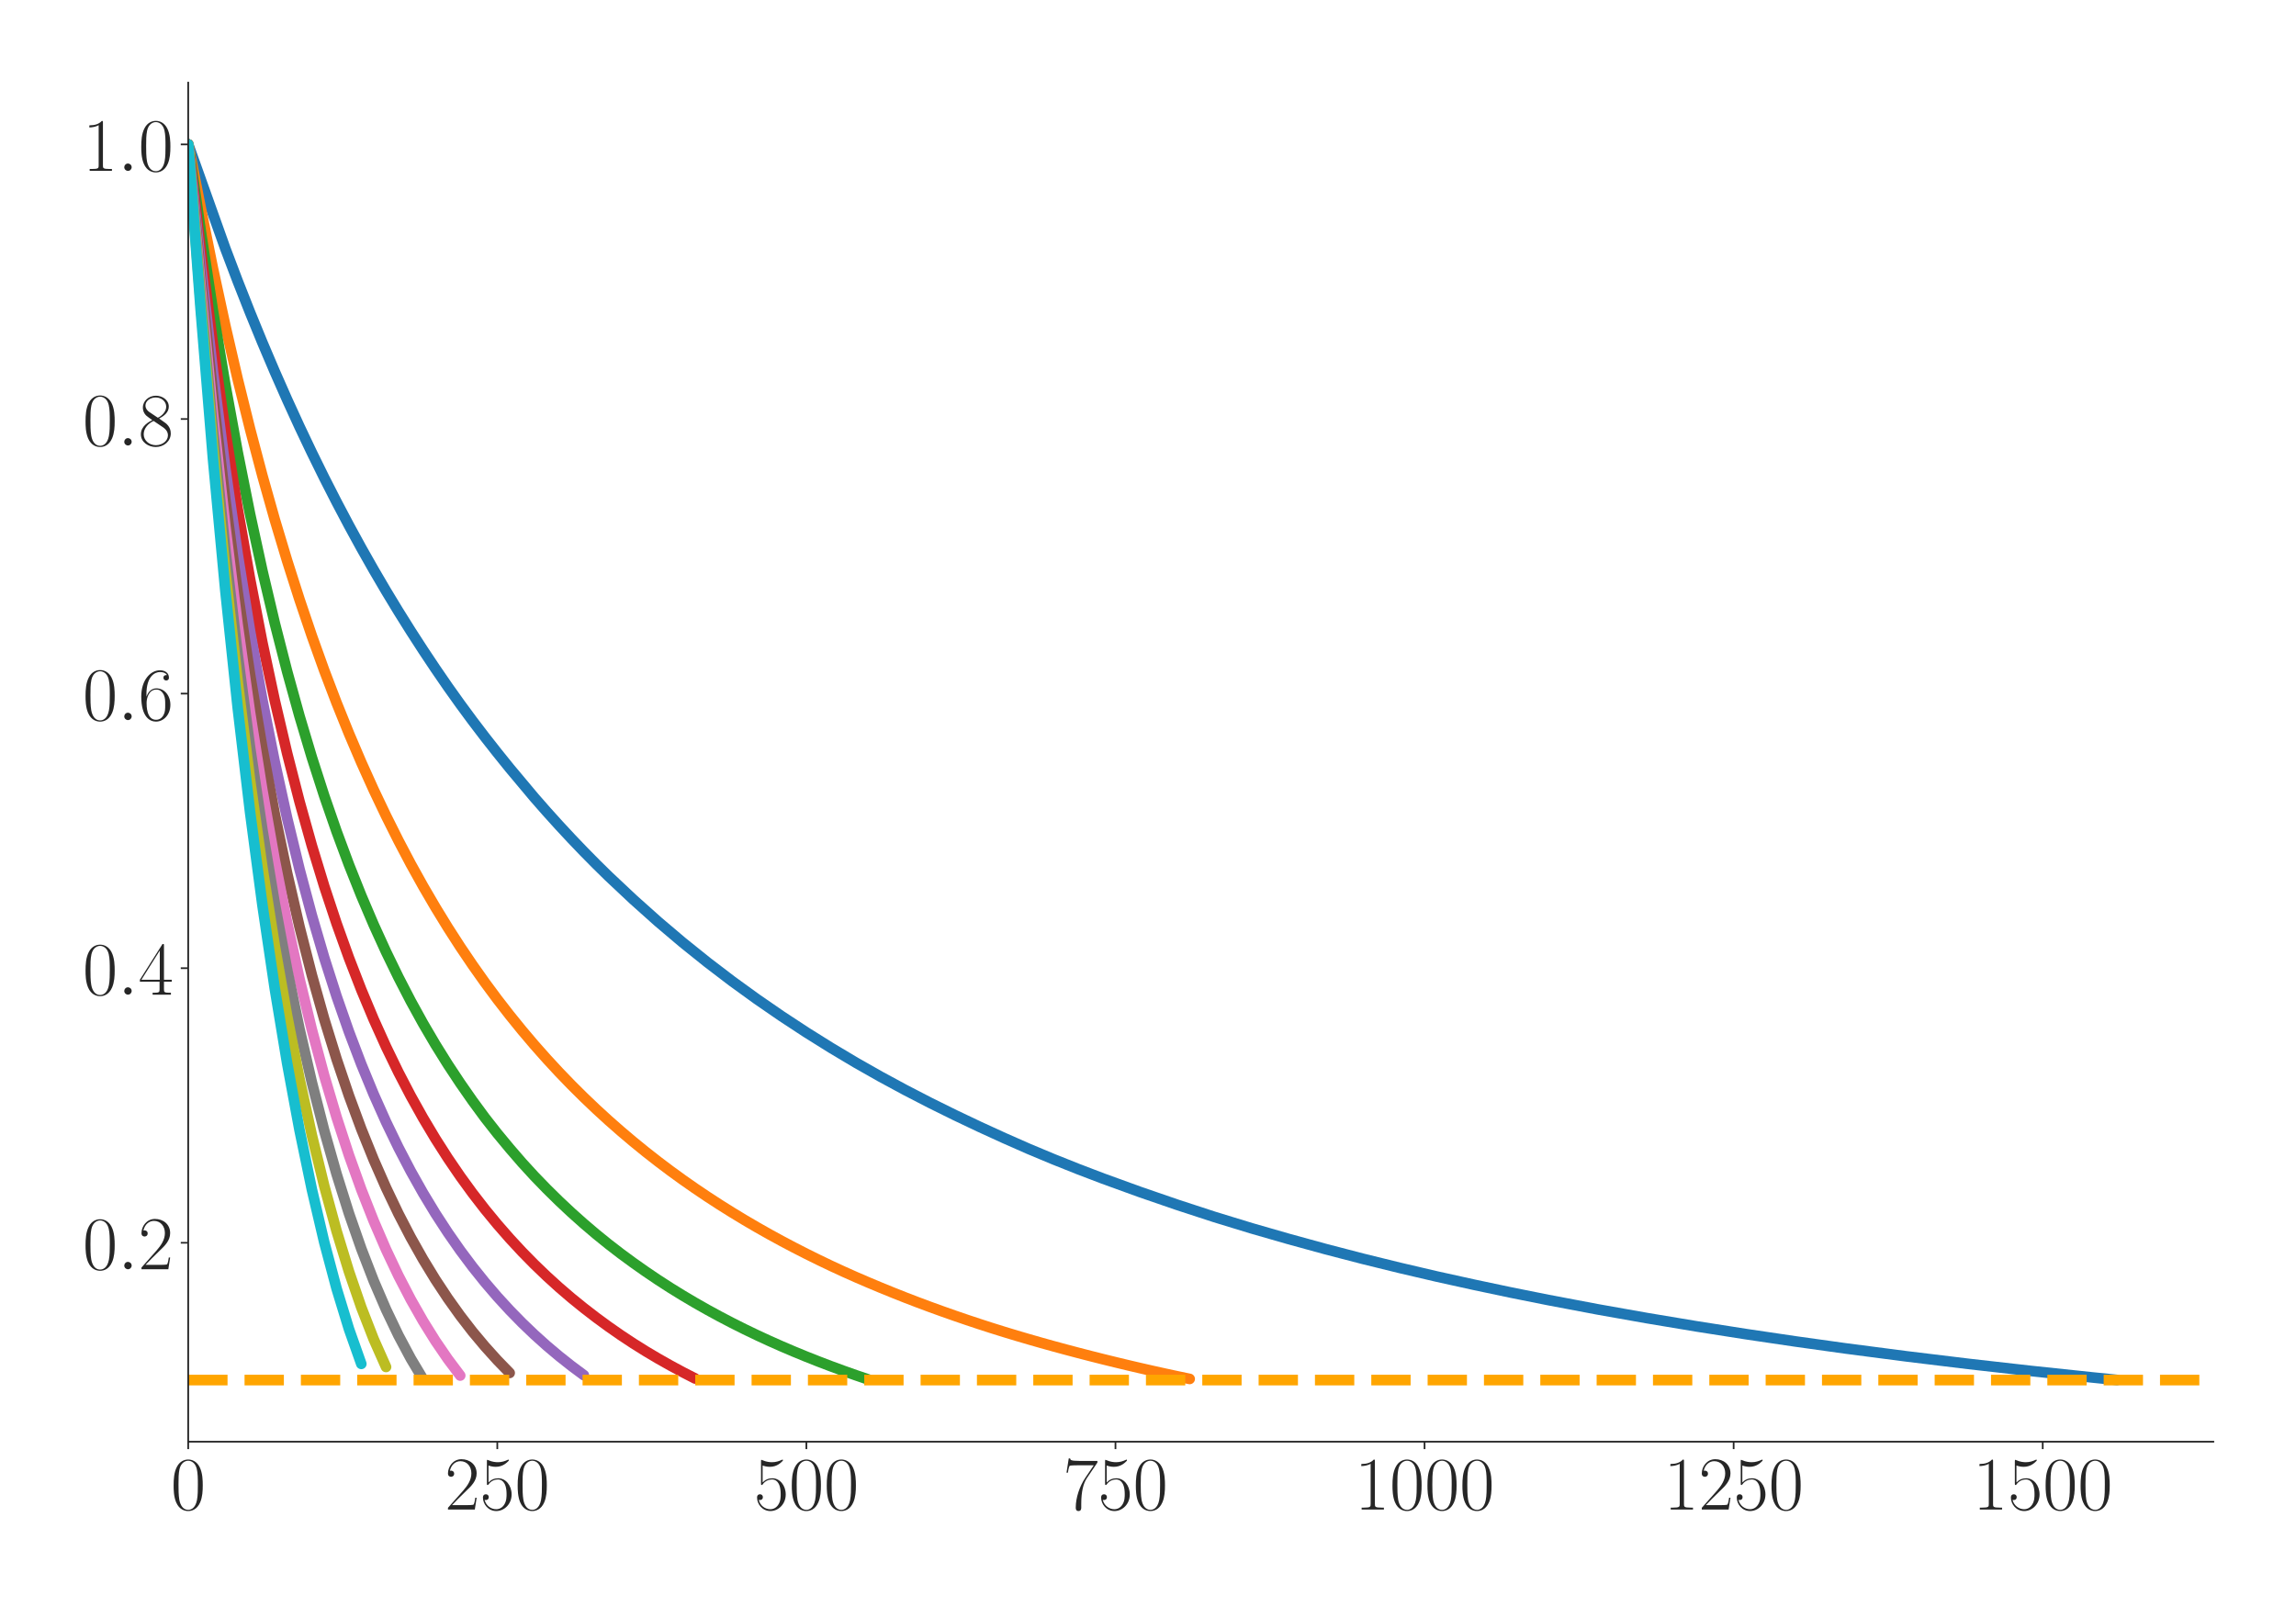
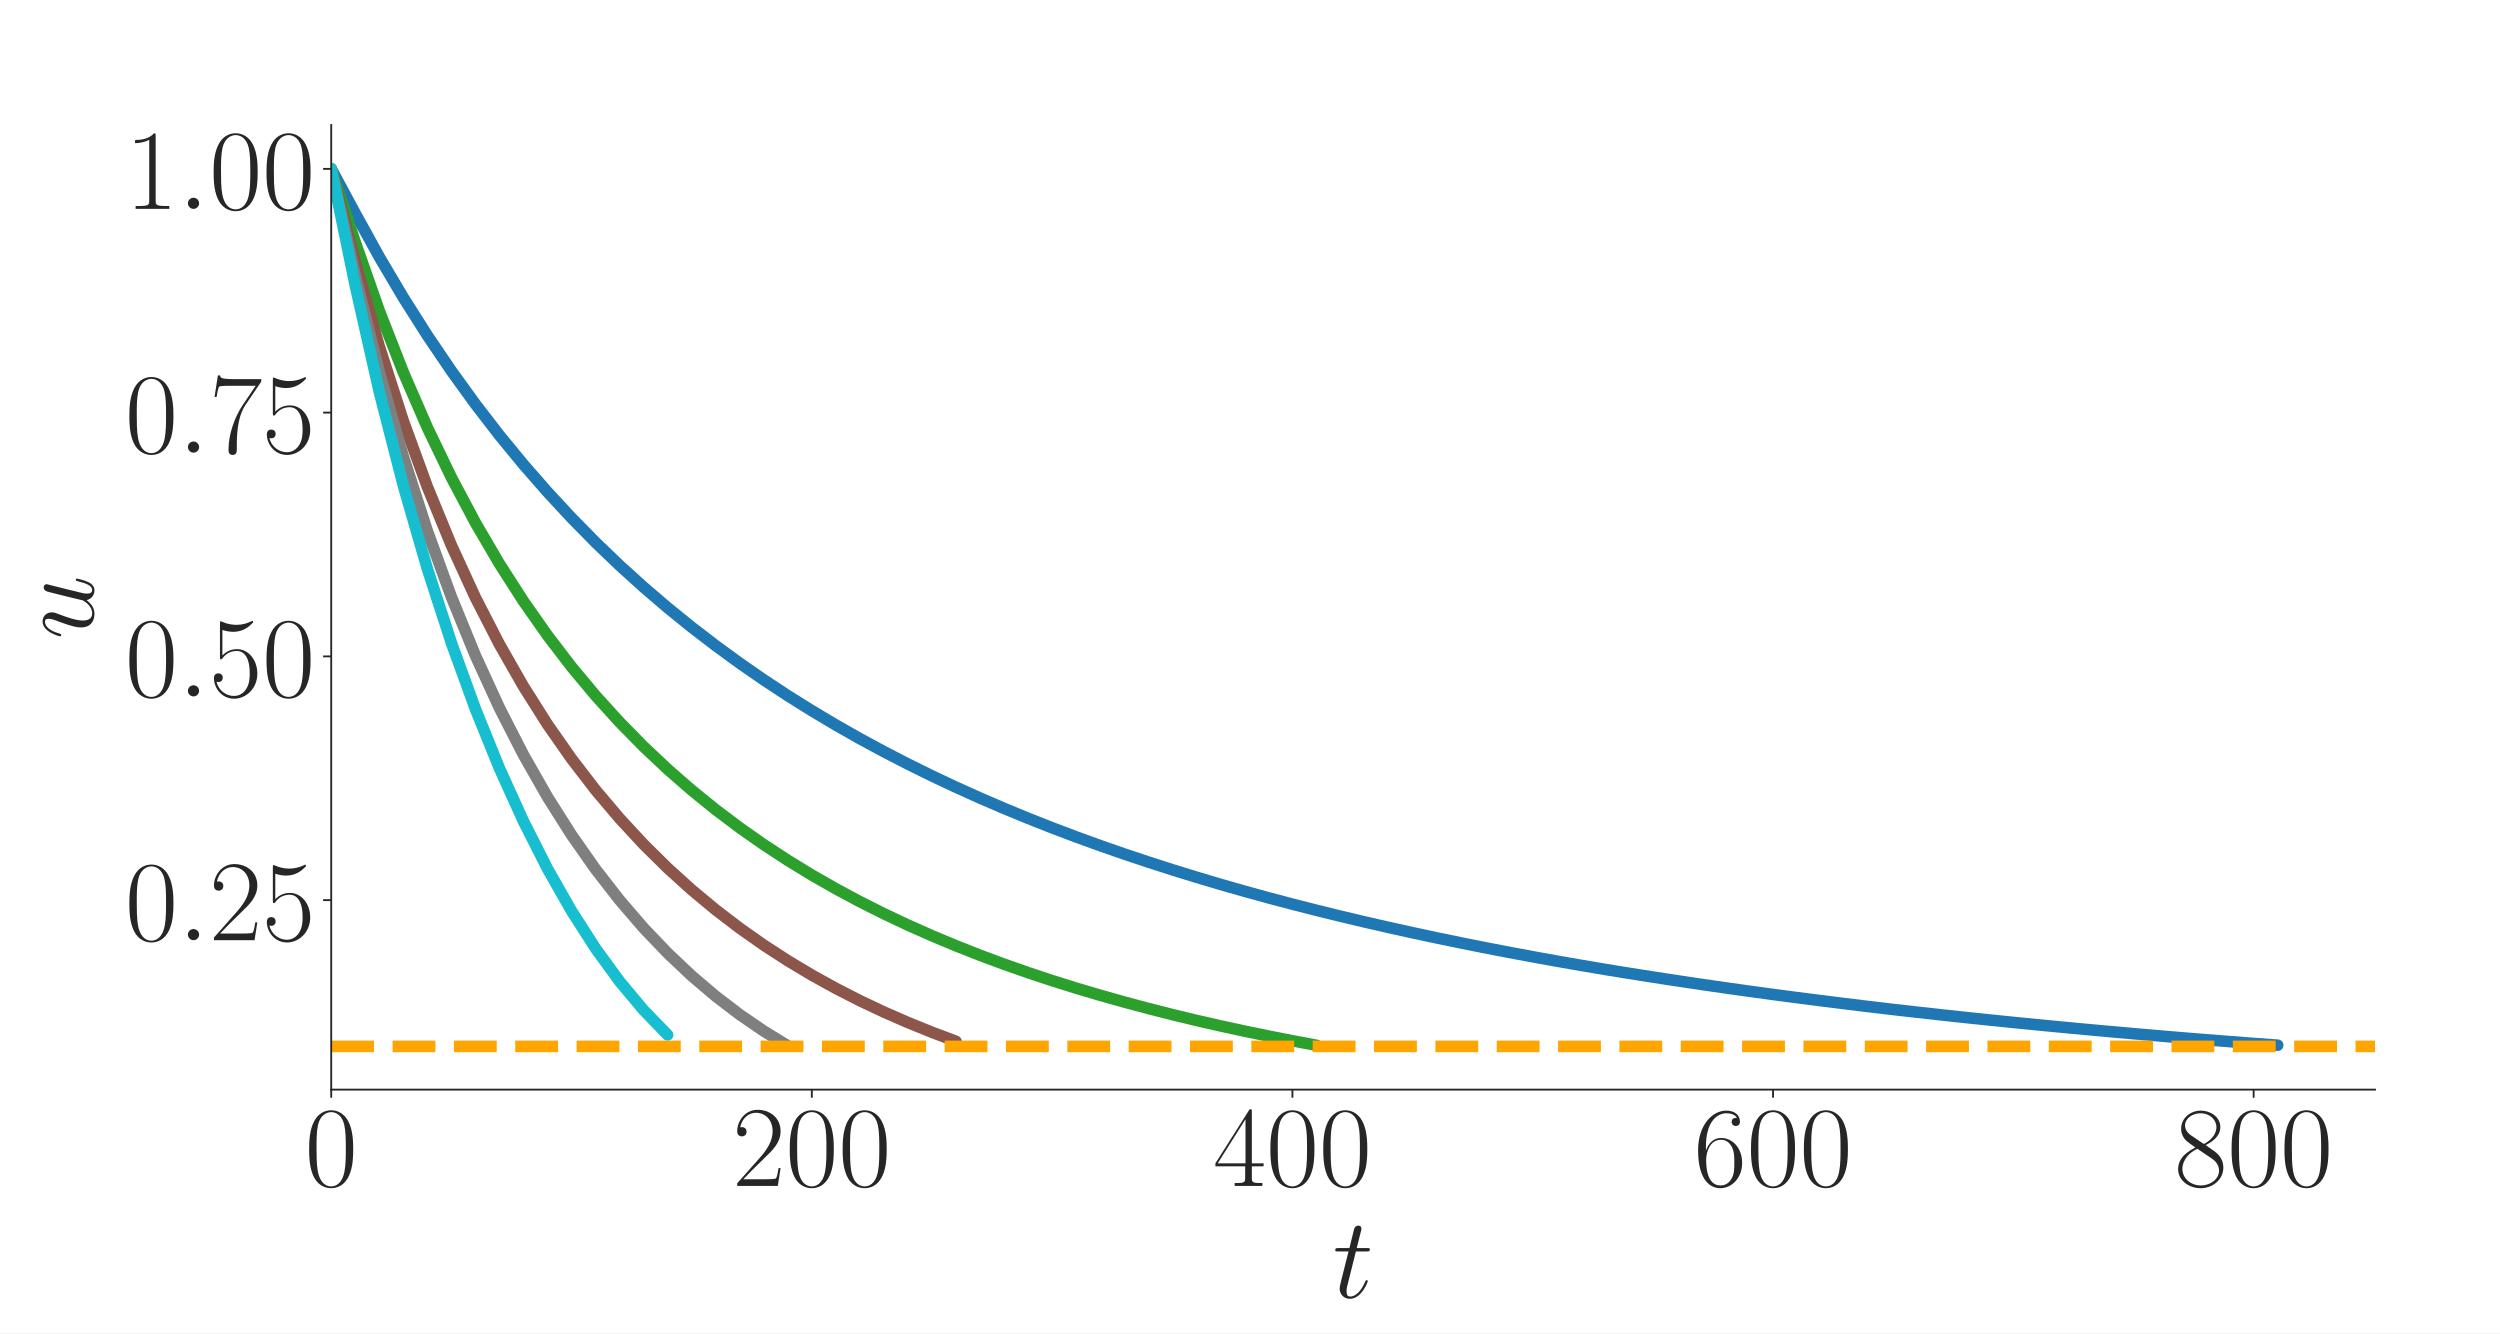
- <svg xmlns="http://www.w3.org/2000/svg" xmlns:xlink="http://www.w3.org/1999/xlink" width="1080pt" height="756pt" viewBox="0 0 1080 756" version="1.1">
+ <svg xmlns="http://www.w3.org/2000/svg" xmlns:xlink="http://www.w3.org/1999/xlink" width="1080pt" height="576pt" viewBox="0 0 1080 576" version="1.1">
  <defs>
    <style type="text/css">*{stroke-linejoin: round; stroke-linecap: butt}</style>
  </defs>
  <g id="figure_1">
    <g id="patch_1">
-       <path d="M 0 756  L 1080 756  L 1080 0  L 0 0  z " style="fill: #ffffff" />
+       <path d="M 0 576  L 1080 576  L 1080 0  L 0 0  z " style="fill: #ffffff" />
    </g>
    <g id="axes_1">
      <g id="patch_2">
-         <path d="M 88.532 678.237  L 1041.12 678.237  L 1041.12 38.88  L 88.532 38.88  z " style="fill: #ffffff" />
+         <path d="M 143.084 470.718  L 1026 470.718  L 1026 54  L 143.084 54  z " style="fill: #ffffff" />
      </g>
      <g id="matplotlib.axis_1">
        <g id="xtick_1">
          <g id="line2d_1">
            <defs>
-               <path id="m11b9b2107c" d="M 0 0  L 0 3.5  " style="stroke: #262626; stroke-width: 0.8" />
-             </defs>
-             <g>
-               <use xlink:href="#m11b9b2107c" x="88.532" y="678.237" style="fill: #262626; stroke: #262626; stroke-width: 0.8" />
+               <path id="m6ff17cca60" d="M 0 0  L 0 3.5  " style="stroke: #262626; stroke-width: 0.8" />
+             </defs>
+             <g>
+               <use xlink:href="#m6ff17cca60" x="143.084" y="470.718" style="fill: #262626; stroke: #262626; stroke-width: 0.8" />
            </g>
          </g>
          <g id="text_1">
-             <g style="fill: #262626" transform="translate(80.30784 710.1439) scale(0.36 -0.36)">
+             <g style="fill: #262626" transform="translate(131.6617 512.3109) scale(0.5 -0.5)">
              <defs>
                <path id="CMR17-30" d="M 2688 2025  C 2688 2416 2682 3080 2413 3591  C 2176 4039 1798 4198 1466 4198  C 1158 4198 768 4058 525 3597  C 269 3118 243 2524 243 2025  C 243 1661 250 1106 448 619  C 723 -39 1216 -128 1466 -128  C 1760 -128 2208 -7 2470 600  C 2662 1042 2688 1559 2688 2025  z M 1466 -26  C 1056 -26 813 325 723 812  C 653 1188 653 1738 653 2096  C 653 2588 653 2997 736 3387  C 858 3929 1216 4096 1466 4096  C 1728 4096 2067 3923 2189 3400  C 2272 3036 2278 2607 2278 2096  C 2278 1680 2278 1169 2202 792  C 2067 95 1690 -26 1466 -26  z " transform="scale(0.015625)" />
              </defs>
              <use xlink:href="#CMR17-30" transform="scale(0.996264)" />
            </g>
          </g>
        </g>
        <g id="xtick_2">
          <g id="line2d_2">
            <g>
-               <use xlink:href="#m11b9b2107c" x="233.921" y="678.237" style="fill: #262626; stroke: #262626; stroke-width: 0.8" />
+               <use xlink:href="#m6ff17cca60" x="350.707" y="470.718" style="fill: #262626; stroke: #262626; stroke-width: 0.8" />
            </g>
          </g>
          <g id="text_2">
-             <g style="fill: #262626" transform="translate(209.2481 710.1439) scale(0.36 -0.36)">
+             <g style="fill: #262626" transform="translate(316.4392 512.3109) scale(0.5 -0.5)">
              <defs>
                <path id="CMR17-32" d="M 2669 989  L 2554 989  C 2490 536 2438 459 2413 420  C 2381 369 1920 369 1830 369  L 602 369  C 832 619 1280 1072 1824 1597  C 2214 1967 2669 2402 2669 3035  C 2669 3790 2067 4224 1395 4224  C 691 4224 262 3604 262 3030  C 262 2780 448 2748 525 2748  C 589 2748 781 2787 781 3010  C 781 3207 614 3264 525 3264  C 486 3264 448 3258 422 3245  C 544 3790 915 4058 1306 4058  C 1862 4058 2227 3617 2227 3035  C 2227 2479 1901 2000 1536 1584  L 262 146  L 262 0  L 2515 0  L 2669 989  z " transform="scale(0.015625)" />
-                 <path id="CMR17-35" d="M 730 3692  C 794 3666 1056 3584 1325 3584  C 1920 3584 2246 3911 2432 4100  C 2432 4157 2432 4192 2394 4192  C 2387 4192 2374 4192 2323 4163  C 2099 4058 1837 3973 1517 3973  C 1325 3973 1037 3999 723 4139  C 653 4171 640 4171 634 4171  C 602 4171 595 4164 595 4037  L 595 2203  C 595 2089 595 2057 659 2057  C 691 2057 704 2070 736 2114  C 941 2401 1222 2522 1542 2522  C 1766 2522 2246 2382 2246 1289  C 2246 1085 2246 715 2054 421  C 1894 159 1645 25 1370 25  C 947 25 518 320 403 814  C 429 807 480 795 506 795  C 589 795 749 840 749 1038  C 749 1210 627 1280 506 1280  C 358 1280 262 1190 262 1011  C 262 454 704 -128 1382 -128  C 2042 -128 2669 440 2669 1264  C 2669 2030 2170 2624 1549 2624  C 1222 2624 947 2503 730 2274  L 730 3692  z " transform="scale(0.015625)" />
              </defs>
              <use xlink:href="#CMR17-32" transform="scale(0.996264)" />
-               <use xlink:href="#CMR17-35" transform="translate(45.69048 0) scale(0.996264)" />
+               <use xlink:href="#CMR17-30" transform="translate(45.69048 0) scale(0.996264)" />
              <use xlink:href="#CMR17-30" transform="translate(91.38095 0) scale(0.996264)" />
            </g>
          </g>
        </g>
        <g id="xtick_3">
          <g id="line2d_3">
            <g>
-               <use xlink:href="#m11b9b2107c" x="379.31" y="678.237" style="fill: #262626; stroke: #262626; stroke-width: 0.8" />
+               <use xlink:href="#m6ff17cca60" x="558.33" y="470.718" style="fill: #262626; stroke: #262626; stroke-width: 0.8" />
            </g>
          </g>
          <g id="text_3">
-             <g style="fill: #262626" transform="translate(354.637 710.1439) scale(0.36 -0.36)">
-               <use xlink:href="#CMR17-35" transform="scale(0.996264)" />
+             <g style="fill: #262626" transform="translate(524.0619 512.3109) scale(0.5 -0.5)">
+               <defs>
+                 <path id="CMR17-34" d="M 2150 4122  C 2150 4256 2144 4256 2029 4256  L 128 1254  L 128 1088  L 1779 1088  L 1779 457  C 1779 224 1766 160 1318 160  L 1197 160  L 1197 0  C 1402 0 1747 0 1965 0  C 2182 0 2528 0 2733 0  L 2733 160  L 2611 160  C 2163 160 2150 224 2150 457  L 2150 1088  L 2803 1088  L 2803 1254  L 2150 1254  L 2150 4122  z M 1798 3703  L 1798 1254  L 256 1254  L 1798 3703  z " transform="scale(0.015625)" />
+               </defs>
+               <use xlink:href="#CMR17-34" transform="scale(0.996264)" />
              <use xlink:href="#CMR17-30" transform="translate(45.69048 0) scale(0.996264)" />
              <use xlink:href="#CMR17-30" transform="translate(91.38095 0) scale(0.996264)" />
            </g>
          </g>
        </g>
        <g id="xtick_4">
          <g id="line2d_4">
            <g>
-               <use xlink:href="#m11b9b2107c" x="524.699" y="678.237" style="fill: #262626; stroke: #262626; stroke-width: 0.8" />
+               <use xlink:href="#m6ff17cca60" x="765.953" y="470.718" style="fill: #262626; stroke: #262626; stroke-width: 0.8" />
            </g>
          </g>
          <g id="text_4">
-             <g style="fill: #262626" transform="translate(500.0259 710.1439) scale(0.36 -0.36)">
-               <defs>
-                 <path id="CMR17-37" d="M 2886 3941  L 2886 4081  L 1382 4081  C 634 4081 621 4165 595 4288  L 480 4288  L 294 3094  L 410 3094  C 429 3215 474 3540 550 3661  C 589 3712 1062 3712 1171 3712  L 2579 3712  L 1869 2661  C 1395 1954 1069 999 1069 165  C 1069 89 1069 -128 1299 -128  C 1530 -128 1530 89 1530 171  L 1530 465  C 1530 1508 1709 2196 2003 2636  L 2886 3941  z " transform="scale(0.015625)" />
-               </defs>
-               <use xlink:href="#CMR17-37" transform="scale(0.996264)" />
-               <use xlink:href="#CMR17-35" transform="translate(45.69048 0) scale(0.996264)" />
+             <g style="fill: #262626" transform="translate(731.6847 512.3109) scale(0.5 -0.5)">
+               <defs>
+                 <path id="CMR17-36" d="M 678 2176  C 678 3690 1395 4032 1811 4032  C 1946 4032 2272 4009 2400 3776  C 2298 3776 2106 3776 2106 3553  C 2106 3381 2246 3323 2336 3323  C 2394 3323 2566 3348 2566 3560  C 2566 3954 2246 4179 1805 4179  C 1043 4179 243 3390 243 1984  C 243 253 966 -128 1478 -128  C 2099 -128 2688 427 2688 1283  C 2688 2081 2170 2662 1517 2662  C 1126 2662 838 2407 678 1960  L 678 2176  z M 1478 25  C 691 25 691 1200 691 1436  C 691 1896 909 2560 1504 2560  C 1613 2560 1926 2560 2138 2120  C 2253 1870 2253 1609 2253 1289  C 2253 944 2253 690 2118 434  C 1978 171 1773 25 1478 25  z " transform="scale(0.015625)" />
+               </defs>
+               <use xlink:href="#CMR17-36" transform="scale(0.996264)" />
+               <use xlink:href="#CMR17-30" transform="translate(45.69048 0) scale(0.996264)" />
              <use xlink:href="#CMR17-30" transform="translate(91.38095 0) scale(0.996264)" />
            </g>
          </g>
        </g>
        <g id="xtick_5">
          <g id="line2d_5">
            <g>
-               <use xlink:href="#m11b9b2107c" x="670.088" y="678.237" style="fill: #262626; stroke: #262626; stroke-width: 0.8" />
+               <use xlink:href="#m6ff17cca60" x="973.575" y="470.718" style="fill: #262626; stroke: #262626; stroke-width: 0.8" />
            </g>
          </g>
          <g id="text_5">
-             <g style="fill: #262626" transform="translate(637.1905 710.1439) scale(0.36 -0.36)">
-               <defs>
-                 <path id="CMR17-31" d="M 1702 4058  C 1702 4192 1696 4192 1606 4192  C 1357 3916 979 3827 621 3827  C 602 3827 570 3827 563 3808  C 557 3795 557 3782 557 3648  C 755 3648 1088 3686 1344 3839  L 1344 461  C 1344 236 1331 160 781 160  L 589 160  L 589 0  C 896 0 1216 0 1523 0  C 1830 0 2150 0 2458 0  L 2458 160  L 2266 160  C 1715 160 1702 230 1702 458  L 1702 4058  z " transform="scale(0.015625)" />
-               </defs>
-               <use xlink:href="#CMR17-31" transform="scale(0.996264)" />
-               <use xlink:href="#CMR17-30" transform="translate(45.69048 0) scale(0.996264)" />
-               <use xlink:href="#CMR17-30" transform="translate(91.38095 0) scale(0.996264)" />
-               <use xlink:href="#CMR17-30" transform="translate(137.0714 0) scale(0.996264)" />
-             </g>
-           </g>
-         </g>
-         <g id="xtick_6">
-           <g id="line2d_6">
-             <g>
-               <use xlink:href="#m11b9b2107c" x="815.476" y="678.237" style="fill: #262626; stroke: #262626; stroke-width: 0.8" />
-             </g>
-           </g>
-           <g id="text_6">
-             <g style="fill: #262626" transform="translate(782.5793 710.1439) scale(0.36 -0.36)">
-               <use xlink:href="#CMR17-31" transform="scale(0.996264)" />
-               <use xlink:href="#CMR17-32" transform="translate(45.69048 0) scale(0.996264)" />
-               <use xlink:href="#CMR17-35" transform="translate(91.38095 0) scale(0.996264)" />
-               <use xlink:href="#CMR17-30" transform="translate(137.0714 0) scale(0.996264)" />
-             </g>
-           </g>
-         </g>
-         <g id="xtick_7">
-           <g id="line2d_7">
-             <g>
-               <use xlink:href="#m11b9b2107c" x="960.865" y="678.237" style="fill: #262626; stroke: #262626; stroke-width: 0.8" />
-             </g>
-           </g>
-           <g id="text_7">
-             <g style="fill: #262626" transform="translate(927.9682 710.1439) scale(0.36 -0.36)">
-               <use xlink:href="#CMR17-31" transform="scale(0.996264)" />
-               <use xlink:href="#CMR17-35" transform="translate(45.69048 0) scale(0.996264)" />
-               <use xlink:href="#CMR17-30" transform="translate(91.38095 0) scale(0.996264)" />
-               <use xlink:href="#CMR17-30" transform="translate(137.0714 0) scale(0.996264)" />
-             </g>
+             <g style="fill: #262626" transform="translate(939.3074 512.3109) scale(0.5 -0.5)">
+               <defs>
+                 <path id="CMR17-38" d="M 1741 2264  C 2144 2467 2554 2773 2554 3263  C 2554 3841 1990 4179 1472 4179  C 890 4179 378 3759 378 3180  C 378 3021 416 2747 666 2505  C 730 2442 998 2251 1171 2130  C 883 1983 211 1634 211 934  C 211 279 838 -128 1459 -128  C 2144 -128 2720 362 2720 1010  C 2720 1590 2330 1857 2074 2029  L 1741 2264  z M 902 2822  C 851 2854 595 3051 595 3351  C 595 3739 998 4032 1459 4032  C 1965 4032 2336 3676 2336 3262  C 2336 2669 1670 2331 1638 2331  C 1632 2331 1626 2331 1574 2370  L 902 2822  z M 2080 1519  C 2176 1449 2483 1240 2483 851  C 2483 381 2010 25 1472 25  C 890 25 448 438 448 940  C 448 1443 838 1862 1280 2060  L 2080 1519  z " transform="scale(0.015625)" />
+               </defs>
+               <use xlink:href="#CMR17-38" transform="scale(0.996264)" />
+               <use xlink:href="#CMR17-30" transform="translate(45.69048 0) scale(0.996264)" />
+               <use xlink:href="#CMR17-30" transform="translate(91.38095 0) scale(0.996264)" />
+             </g>
+           </g>
+         </g>
+         <g id="text_6">
+           <g style="fill: #262626" transform="translate(575.7356 560.5925) scale(0.5 -0.5)">
+             <defs>
+               <path id="CMMI12-74" d="M 1286 2566  L 1875 2566  C 1997 2566 2061 2566 2061 2681  C 2061 2752 2022 2752 1894 2752  L 1331 2752  L 1568 3692  C 1594 3781 1594 3794 1594 3840  C 1594 3943 1510 4000 1427 4000  C 1376 4000 1229 3981 1178 3775  L 928 2752  L 326 2752  C 198 2752 141 2752 141 2630  C 141 2566 186 2566 307 2566  L 877 2566  L 454 881  C 403 658 384 594 384 511  C 384 211 595 -64 954 -64  C 1600 -64 1946 868 1946 912  C 1946 951 1920 970 1882 970  C 1869 970 1843 970 1830 944  C 1824 938 1818 931 1773 829  C 1638 511 1344 64 973 64  C 781 64 768 224 768 364  C 768 370 768 492 787 568  L 1286 2566  z " transform="scale(0.015625)" />
+             </defs>
+             <use xlink:href="#CMMI12-74" transform="scale(0.996264)" />
          </g>
        </g>
      </g>
      <g id="matplotlib.axis_2">
        <g id="ytick_1">
+           <g id="line2d_6">
+             <defs>
+               <path id="m87dbbbd5b9" d="M 0 0  L -3.5 0  " style="stroke: #262626; stroke-width: 0.8" />
+             </defs>
+             <g>
+               <use xlink:href="#m87dbbbd5b9" x="143.084" y="388.862" style="fill: #262626; stroke: #262626; stroke-width: 0.8" />
+             </g>
+           </g>
+           <g id="text_7">
+             <g style="fill: #262626" transform="translate(54 406.1587) scale(0.5 -0.5)">
+               <defs>
+                 <path id="CMMI12-3a" d="M 1178 307  C 1178 492 1024 619 870 619  C 685 619 557 466 557 313  C 557 128 710 0 864 0  C 1050 0 1178 153 1178 307  z " transform="scale(0.015625)" />
+                 <path id="CMR17-35" d="M 730 3692  C 794 3666 1056 3584 1325 3584  C 1920 3584 2246 3911 2432 4100  C 2432 4157 2432 4192 2394 4192  C 2387 4192 2374 4192 2323 4163  C 2099 4058 1837 3973 1517 3973  C 1325 3973 1037 3999 723 4139  C 653 4171 640 4171 634 4171  C 602 4171 595 4164 595 4037  L 595 2203  C 595 2089 595 2057 659 2057  C 691 2057 704 2070 736 2114  C 941 2401 1222 2522 1542 2522  C 1766 2522 2246 2382 2246 1289  C 2246 1085 2246 715 2054 421  C 1894 159 1645 25 1370 25  C 947 25 518 320 403 814  C 429 807 480 795 506 795  C 589 795 749 840 749 1038  C 749 1210 627 1280 506 1280  C 358 1280 262 1190 262 1011  C 262 454 704 -128 1382 -128  C 2042 -128 2669 440 2669 1264  C 2669 2030 2170 2624 1549 2624  C 1222 2624 947 2503 730 2274  L 730 3692  z " transform="scale(0.015625)" />
+               </defs>
+               <use xlink:href="#CMR17-30" transform="scale(0.996264)" />
+               <use xlink:href="#CMMI12-3a" transform="translate(45.69048 0) scale(0.996264)" />
+               <use xlink:href="#CMR17-32" transform="translate(72.78765 0) scale(0.996264)" />
+               <use xlink:href="#CMR17-35" transform="translate(118.4781 0) scale(0.996264)" />
+             </g>
+           </g>
+         </g>
+         <g id="ytick_2">
+           <g id="line2d_7">
+             <g>
+               <use xlink:href="#m87dbbbd5b9" x="143.084" y="283.556" style="fill: #262626; stroke: #262626; stroke-width: 0.8" />
+             </g>
+           </g>
+           <g id="text_8">
+             <g style="fill: #262626" transform="translate(54 300.8518) scale(0.5 -0.5)">
+               <use xlink:href="#CMR17-30" transform="scale(0.996264)" />
+               <use xlink:href="#CMMI12-3a" transform="translate(45.69048 0) scale(0.996264)" />
+               <use xlink:href="#CMR17-35" transform="translate(72.78765 0) scale(0.996264)" />
+               <use xlink:href="#CMR17-30" transform="translate(118.4781 0) scale(0.996264)" />
+             </g>
+           </g>
+         </g>
+         <g id="ytick_3">
          <g id="line2d_8">
-             <defs>
-               <path id="m4a94eb31f8" d="M 0 0  L -3.5 0  " style="stroke: #262626; stroke-width: 0.8" />
-             </defs>
-             <g>
-               <use xlink:href="#m4a94eb31f8" x="88.532" y="584.656" style="fill: #262626; stroke: #262626; stroke-width: 0.8" />
-             </g>
-           </g>
-           <g id="text_8">
-             <g style="fill: #262626" transform="translate(38.88 597.1091) scale(0.36 -0.36)">
-               <defs>
-                 <path id="CMMI12-3a" d="M 1178 307  C 1178 492 1024 619 870 619  C 685 619 557 466 557 313  C 557 128 710 0 864 0  C 1050 0 1178 153 1178 307  z " transform="scale(0.015625)" />
-               </defs>
-               <use xlink:href="#CMR17-30" transform="scale(0.996264)" />
-               <use xlink:href="#CMMI12-3a" transform="translate(45.69048 0) scale(0.996264)" />
-               <use xlink:href="#CMR17-32" transform="translate(72.78765 0) scale(0.996264)" />
-             </g>
-           </g>
-         </g>
-         <g id="ytick_2">
+             <g>
+               <use xlink:href="#m87dbbbd5b9" x="143.084" y="178.249" style="fill: #262626; stroke: #262626; stroke-width: 0.8" />
+             </g>
+           </g>
+           <g id="text_9">
+             <g style="fill: #262626" transform="translate(54 195.5449) scale(0.5 -0.5)">
+               <defs>
+                 <path id="CMR17-37" d="M 2886 3941  L 2886 4081  L 1382 4081  C 634 4081 621 4165 595 4288  L 480 4288  L 294 3094  L 410 3094  C 429 3215 474 3540 550 3661  C 589 3712 1062 3712 1171 3712  L 2579 3712  L 1869 2661  C 1395 1954 1069 999 1069 165  C 1069 89 1069 -128 1299 -128  C 1530 -128 1530 89 1530 171  L 1530 465  C 1530 1508 1709 2196 2003 2636  L 2886 3941  z " transform="scale(0.015625)" />
+               </defs>
+               <use xlink:href="#CMR17-30" transform="scale(0.996264)" />
+               <use xlink:href="#CMMI12-3a" transform="translate(45.69048 0) scale(0.996264)" />
+               <use xlink:href="#CMR17-37" transform="translate(72.78765 0) scale(0.996264)" />
+               <use xlink:href="#CMR17-35" transform="translate(118.4781 0) scale(0.996264)" />
+             </g>
+           </g>
+         </g>
+         <g id="ytick_4">
          <g id="line2d_9">
            <g>
-               <use xlink:href="#m4a94eb31f8" x="88.532" y="455.477" style="fill: #262626; stroke: #262626; stroke-width: 0.8" />
-             </g>
-           </g>
-           <g id="text_9">
-             <g style="fill: #262626" transform="translate(38.88 467.9306) scale(0.36 -0.36)">
-               <defs>
-                 <path id="CMR17-34" d="M 2150 4122  C 2150 4256 2144 4256 2029 4256  L 128 1254  L 128 1088  L 1779 1088  L 1779 457  C 1779 224 1766 160 1318 160  L 1197 160  L 1197 0  C 1402 0 1747 0 1965 0  C 2182 0 2528 0 2733 0  L 2733 160  L 2611 160  C 2163 160 2150 224 2150 457  L 2150 1088  L 2803 1088  L 2803 1254  L 2150 1254  L 2150 4122  z M 1798 3703  L 1798 1254  L 256 1254  L 1798 3703  z " transform="scale(0.015625)" />
-               </defs>
-               <use xlink:href="#CMR17-30" transform="scale(0.996264)" />
-               <use xlink:href="#CMMI12-3a" transform="translate(45.69048 0) scale(0.996264)" />
-               <use xlink:href="#CMR17-34" transform="translate(72.78765 0) scale(0.996264)" />
-             </g>
-           </g>
-         </g>
-         <g id="ytick_3">
-           <g id="line2d_10">
-             <g>
-               <use xlink:href="#m4a94eb31f8" x="88.532" y="326.299" style="fill: #262626; stroke: #262626; stroke-width: 0.8" />
+               <use xlink:href="#m87dbbbd5b9" x="143.084" y="72.942" style="fill: #262626; stroke: #262626; stroke-width: 0.8" />
            </g>
          </g>
          <g id="text_10">
-             <g style="fill: #262626" transform="translate(38.88 338.752) scale(0.36 -0.36)">
-               <defs>
-                 <path id="CMR17-36" d="M 678 2176  C 678 3690 1395 4032 1811 4032  C 1946 4032 2272 4009 2400 3776  C 2298 3776 2106 3776 2106 3553  C 2106 3381 2246 3323 2336 3323  C 2394 3323 2566 3348 2566 3560  C 2566 3954 2246 4179 1805 4179  C 1043 4179 243 3390 243 1984  C 243 253 966 -128 1478 -128  C 2099 -128 2688 427 2688 1283  C 2688 2081 2170 2662 1517 2662  C 1126 2662 838 2407 678 1960  L 678 2176  z M 1478 25  C 691 25 691 1200 691 1436  C 691 1896 909 2560 1504 2560  C 1613 2560 1926 2560 2138 2120  C 2253 1870 2253 1609 2253 1289  C 2253 944 2253 690 2118 434  C 1978 171 1773 25 1478 25  z " transform="scale(0.015625)" />
-               </defs>
-               <use xlink:href="#CMR17-30" transform="scale(0.996264)" />
-               <use xlink:href="#CMMI12-3a" transform="translate(45.69048 0) scale(0.996264)" />
-               <use xlink:href="#CMR17-36" transform="translate(72.78765 0) scale(0.996264)" />
-             </g>
-           </g>
-         </g>
-         <g id="ytick_4">
-           <g id="line2d_11">
-             <g>
-               <use xlink:href="#m4a94eb31f8" x="88.532" y="197.12" style="fill: #262626; stroke: #262626; stroke-width: 0.8" />
-             </g>
-           </g>
-           <g id="text_11">
-             <g style="fill: #262626" transform="translate(38.88 209.5735) scale(0.36 -0.36)">
-               <defs>
-                 <path id="CMR17-38" d="M 1741 2264  C 2144 2467 2554 2773 2554 3263  C 2554 3841 1990 4179 1472 4179  C 890 4179 378 3759 378 3180  C 378 3021 416 2747 666 2505  C 730 2442 998 2251 1171 2130  C 883 1983 211 1634 211 934  C 211 279 838 -128 1459 -128  C 2144 -128 2720 362 2720 1010  C 2720 1590 2330 1857 2074 2029  L 1741 2264  z M 902 2822  C 851 2854 595 3051 595 3351  C 595 3739 998 4032 1459 4032  C 1965 4032 2336 3676 2336 3262  C 2336 2669 1670 2331 1638 2331  C 1632 2331 1626 2331 1574 2370  L 902 2822  z M 2080 1519  C 2176 1449 2483 1240 2483 851  C 2483 381 2010 25 1472 25  C 890 25 448 438 448 940  C 448 1443 838 1862 1280 2060  L 2080 1519  z " transform="scale(0.015625)" />
-               </defs>
-               <use xlink:href="#CMR17-30" transform="scale(0.996264)" />
-               <use xlink:href="#CMMI12-3a" transform="translate(45.69048 0) scale(0.996264)" />
-               <use xlink:href="#CMR17-38" transform="translate(72.78765 0) scale(0.996264)" />
-             </g>
-           </g>
-         </g>
-         <g id="ytick_5">
-           <g id="line2d_12">
-             <g>
-               <use xlink:href="#m4a94eb31f8" x="88.532" y="67.942" style="fill: #262626; stroke: #262626; stroke-width: 0.8" />
-             </g>
-           </g>
-           <g id="text_12">
-             <g style="fill: #262626" transform="translate(38.88 80.39499) scale(0.36 -0.36)">
+             <g style="fill: #262626" transform="translate(54 90.238) scale(0.5 -0.5)">
+               <defs>
+                 <path id="CMR17-31" d="M 1702 4058  C 1702 4192 1696 4192 1606 4192  C 1357 3916 979 3827 621 3827  C 602 3827 570 3827 563 3808  C 557 3795 557 3782 557 3648  C 755 3648 1088 3686 1344 3839  L 1344 461  C 1344 236 1331 160 781 160  L 589 160  L 589 0  C 896 0 1216 0 1523 0  C 1830 0 2150 0 2458 0  L 2458 160  L 2266 160  C 1715 160 1702 230 1702 458  L 1702 4058  z " transform="scale(0.015625)" />
+               </defs>
              <use xlink:href="#CMR17-31" transform="scale(0.996264)" />
              <use xlink:href="#CMMI12-3a" transform="translate(45.69048 0) scale(0.996264)" />
              <use xlink:href="#CMR17-30" transform="translate(72.78765 0) scale(0.996264)" />
-             </g>
-           </g>
-         </g>
+               <use xlink:href="#CMR17-30" transform="translate(118.4781 0) scale(0.996264)" />
+             </g>
+           </g>
+         </g>
+         <g id="text_11">
+           <g style="fill: #262626" transform="translate(40.31092 276.2393) rotate(-90) scale(0.5 -0.5)">
+             <defs>
+               <path id="CMMI12-75" d="M 2182 370  C 2266 13 2573 -64 2726 -64  C 2931 -64 3085 70 3187 287  C 3296 517 3379 894 3379 913  C 3379 945 3354 971 3315 971  C 3258 971 3251 939 3226 843  C 3110 402 2995 64 2739 64  C 2547 64 2547 275 2547 358  C 2547 505 2566 568 2630 837  C 2675 1009 2720 1181 2758 1360  L 3021 2401  C 3066 2561 3066 2574 3066 2593  C 3066 2689 2989 2753 2893 2753  C 2707 2753 2662 2593 2624 2433  C 2560 2184 2214 811 2170 588  C 2163 588 1914 64 1446 64  C 1114 64 1050 351 1050 588  C 1050 952 1229 1462 1395 1890  C 1472 2095 1504 2178 1504 2305  C 1504 2580 1306 2816 998 2816  C 410 2816 173 1890 173 1839  C 173 1814 198 1782 243 1782  C 301 1782 307 1807 333 1896  C 486 2441 736 2682 979 2682  C 1043 2682 1146 2682 1146 2478  C 1146 2312 1075 2127 979 1884  C 698 1124 666 881 666 690  C 666 38 1158 -64 1421 -64  C 1830 -64 2054 217 2182 370  z " transform="scale(0.015625)" />
+             </defs>
+             <use xlink:href="#CMMI12-75" transform="scale(0.996264)" />
+           </g>
+         </g>
+       </g>
+       <g id="line2d_10">
+         <path d="M 143.084 72.942  L 153.465 92.182  L 163.847 110.999  L 174.228 128.54  L 184.609 144.917  L 194.99 160.233  L 205.371 174.577  L 215.752 188.036  L 226.133 200.664  L 236.515 212.538  L 246.896 223.734  L 257.277 234.302  L 267.658 244.261  L 278.039 253.662  L 288.42 262.547  L 298.801 270.955  L 309.182 278.927  L 319.564 286.503  L 329.945 293.708  L 340.326 300.532  L 350.707 307.025  L 361.088 313.212  L 371.469 319.102  L 381.85 324.714  L 392.232 330.077  L 402.613 335.197  L 412.994 340.084  L 423.375 344.762  L 433.756 349.237  L 444.137 353.517  L 454.518 357.617  L 464.9 361.547  L 475.281 365.313  L 485.662 368.928  L 496.043 372.4  L 506.424 375.734  L 516.805 378.941  L 527.186 382.028  L 537.568 384.996  L 547.949 387.853  L 558.33 390.604  L 568.711 393.254  L 579.092 395.809  L 589.473 398.272  L 599.854 400.65  L 610.235 402.946  L 620.617 405.166  L 630.998 407.31  L 641.379 409.382  L 651.76 411.385  L 662.141 413.324  L 672.522 415.199  L 682.903 417.014  L 693.285 418.767  L 703.666 420.46  L 714.047 422.093  L 724.428 423.684  L 734.809 425.23  L 745.19 426.735  L 755.571 428.191  L 765.953 429.605  L 776.334 430.978  L 786.715 432.312  L 797.096 433.61  L 807.477 434.873  L 817.858 436.096  L 828.239 437.281  L 838.62 438.428  L 849.002 439.544  L 859.383 440.628  L 869.764 441.682  L 880.145 442.708  L 890.526 443.707  L 900.907 444.68  L 911.288 445.627  L 921.67 446.55  L 932.051 447.448  L 942.432 448.32  L 952.813 449.162  L 963.194 449.975  L 973.575 450.762  L 983.956 451.526  " clip-path="url(#p51b6530fe3)" style="fill: none; stroke: #1f77b4; stroke-width: 5; stroke-linecap: round" />
+       </g>
+       <g id="line2d_11">
+         <path d="M 143.084 72.942  L 153.465 104.641  L 163.847 134.274  L 174.228 160.823  L 184.609 184.703  L 194.99 206.261  L 205.371 225.804  L 215.752 243.551  L 226.133 259.726  L 236.515 274.519  L 246.896 288.073  L 257.277 300.512  L 267.658 311.958  L 278.039 322.526  L 288.42 332.307  L 298.801 341.367  L 309.182 349.775  L 319.564 357.595  L 329.945 364.88  L 340.326 371.672  L 350.707 378.019  L 361.088 383.956  L 371.469 389.517  L 381.85 394.733  L 392.232 399.634  L 402.613 404.244  L 412.994 408.587  L 423.375 412.68  L 433.756 416.541  L 444.137 420.185  L 454.518 423.63  L 464.9 426.884  L 475.281 429.96  L 485.662 432.882  L 496.043 435.659  L 506.424 438.303  L 516.805 440.808  L 527.186 443.184  L 537.568 445.434  L 547.949 447.577  L 558.33 449.618  L 568.711 451.563  " clip-path="url(#p51b6530fe3)" style="fill: none; stroke: #2ca02c; stroke-width: 5; stroke-linecap: round" />
+       </g>
+       <g id="line2d_12">
+         <path d="M 143.084 72.942  L 153.465 113.044  L 163.847 149.66  L 174.228 181.849  L 184.609 210.303  L 194.99 235.568  L 205.371 258.15  L 215.752 278.353  L 226.133 296.526  L 236.515 312.945  L 246.896 327.783  L 257.277 341.289  L 267.658 353.554  L 278.039 364.77  L 288.42 375.02  L 298.801 384.415  L 309.182 393.046  L 319.564 400.983  L 329.945 408.291  L 340.326 415.026  L 350.707 421.243  L 361.088 426.981  L 371.469 432.29  L 381.85 437.203  L 392.232 441.73  L 402.613 445.943  L 412.994 449.85  " clip-path="url(#p51b6530fe3)" style="fill: none; stroke: #8c564b; stroke-width: 5; stroke-linecap: round" />
      </g>
      <g id="line2d_13">
-         <path d="M 88.532 67.942  L 105.979 116.887  L 111.794 132.222  L 117.61 146.968  L 123.425 161.167  L 129.241 174.837  L 135.057 188.007  L 140.872 200.706  L 146.688 212.943  L 152.503 224.754  L 158.319 236.155  L 164.134 247.166  L 169.95 257.802  L 175.765 268.069  L 181.581 277.991  L 187.397 287.585  L 193.212 296.871  L 199.028 305.869  L 204.843 314.594  L 210.659 323.058  L 216.474 331.218  L 222.29 339.109  L 228.105 346.737  L 233.921 354.14  L 239.737 361.354  L 251.368 375.237  L 257.183 381.87  L 262.999 388.309  L 268.814 394.564  L 274.63 400.639  L 280.445 406.532  L 286.261 412.242  L 297.892 423.173  L 309.523 433.572  L 321.154 443.424  L 332.785 452.765  L 344.417 461.64  L 356.048 470.061  L 367.679 478.076  L 379.31 485.708  L 390.941 492.982  L 402.572 499.918  L 414.203 506.515  L 425.834 512.805  L 437.465 518.81  L 449.097 524.564  L 460.728 530.09  L 472.359 535.409  L 483.99 540.533  L 495.621 545.391  L 507.252 550.032  L 518.883 554.463  L 536.33 560.793  L 553.777 566.8  L 571.223 572.498  L 588.67 577.834  L 606.117 582.856  L 623.563 587.644  L 641.01 592.177  L 658.456 596.47  L 675.903 600.547  L 693.35 604.399  L 710.796 608.083  L 728.243 611.576  L 751.505 615.982  L 774.768 620.106  L 798.03 623.984  L 821.292 627.632  L 844.554 631.073  L 867.816 634.32  L 896.894 638.107  L 925.972 641.636  L 955.05 644.93  L 984.128 648.002  L 995.759 649.176  L 995.759 649.176  " clip-path="url(#p9371febd10)" style="fill: none; stroke: #1f77b4; stroke-width: 5; stroke-linecap: round" />
+         <path d="M 143.084 72.942  L 153.465 118.972  L 163.847 160.672  L 174.228 197.197  L 184.609 229.371  L 194.99 257.861  L 205.371 283.201  L 215.752 305.826  L 226.133 326.097  L 236.515 344.308  L 246.896 360.703  L 257.277 375.492  L 267.658 388.825  L 278.039 400.897  L 288.42 411.75  L 298.801 421.56  L 309.182 430.376  L 319.564 438.312  L 329.945 445.424  L 340.326 451.777  " clip-path="url(#p51b6530fe3)" style="fill: none; stroke: #7f7f7f; stroke-width: 5; stroke-linecap: round" />
      </g>
      <g id="line2d_14">
-         <path d="M 88.532 67.942  L 94.348 97.443  L 100.163 126.297  L 105.979 153.193  L 111.794 178.305  L 117.61 201.791  L 123.425 223.786  L 129.241 244.422  L 135.057 263.786  L 140.872 281.992  L 146.688 299.161  L 152.503 315.365  L 158.319 330.635  L 164.134 345.05  L 169.95 358.674  L 175.765 371.567  L 181.581 383.791  L 187.397 395.408  L 193.212 406.455  L 199.028 416.92  L 204.843 426.875  L 210.659 436.362  L 216.474 445.393  L 222.29 453.999  L 228.105 462.223  L 233.921 470.073  L 239.737 477.567  L 245.552 484.74  L 251.368 491.602  L 257.183 498.163  L 262.999 504.451  L 268.814 510.477  L 274.63 516.252  L 280.445 521.795  L 286.261 527.118  L 292.077 532.23  L 297.892 537.148  L 303.708 541.881  L 309.523 546.432  L 315.339 550.813  L 321.154 555.031  L 326.97 559.096  L 332.785 563.013  L 338.601 566.789  L 344.417 570.435  L 350.232 573.957  L 356.048 577.36  L 361.863 580.648  L 367.679 583.825  L 373.494 586.897  L 379.31 589.869  L 385.125 592.745  L 390.941 595.528  L 396.757 598.216  L 402.572 600.812  L 408.388 603.316  L 414.203 605.755  L 420.019 608.125  L 425.834 610.433  L 431.65 612.666  L 437.465 614.834  L 443.281 616.939  L 449.097 618.986  L 454.912 620.976  L 460.728 622.912  L 466.543 624.788  L 472.359 626.604  L 478.174 628.364  L 483.99 630.074  L 489.805 631.738  L 495.621 633.356  L 501.437 634.932  L 507.252 636.47  L 513.068 637.972  L 518.883 639.437  L 524.699 640.866  L 530.514 642.262  L 536.33 643.623  L 542.145 644.946  L 547.961 646.234  L 553.777 647.485  L 559.592 648.7  " clip-path="url(#p9371febd10)" style="fill: none; stroke: #ff7f0e; stroke-width: 5; stroke-linecap: round" />
+         <path d="M 143.084 72.942  L 153.465 123.36  L 163.847 169.248  L 174.228 209.747  L 184.609 245.676  L 194.99 277.691  L 205.371 306.28  L 215.752 331.896  L 226.133 354.794  L 236.515 375.282  L 246.896 393.54  L 257.277 409.716  L 267.658 423.954  L 278.039 436.364  L 288.42 447.073  " clip-path="url(#p51b6530fe3)" style="fill: none; stroke: #17becf; stroke-width: 5; stroke-linecap: round" />
      </g>
      <g id="line2d_15">
-         <path d="M 88.532 67.942  L 94.348 107.978  L 100.163 146.144  L 105.979 180.923  L 111.794 212.697  L 117.61 241.805  L 123.425 268.525  L 129.241 293.14  L 135.057 315.85  L 140.872 336.855  L 146.688 356.3  L 152.503 374.361  L 158.319 391.142  L 164.134 406.784  L 169.95 421.371  L 175.765 435.008  L 181.581 447.758  L 187.397 459.711  L 193.212 470.958  L 199.028 481.521  L 204.843 491.428  L 210.659 500.755  L 216.474 509.549  L 222.29 517.894  L 228.105 525.811  L 233.921 533.224  L 239.737 540.243  L 245.552 546.969  L 251.368 553.326  L 257.183 559.332  L 262.999 565.053  L 268.814 570.505  L 274.63 575.695  L 280.445 580.641  L 286.261 585.347  L 292.077 589.829  L 297.892 594.102  L 303.708 598.191  L 309.523 602.121  L 315.339 605.876  L 321.154 609.463  L 326.97 612.904  L 332.785 616.203  L 338.601 619.366  L 344.417 622.402  L 350.232 625.318  L 356.048 628.115  L 361.863 630.801  L 367.679 633.384  L 373.494 635.867  L 379.31 638.256  L 385.125 640.556  L 390.941 642.774  L 396.757 644.91  L 402.572 646.966  L 408.388 648.95  " clip-path="url(#p9371febd10)" style="fill: none; stroke: #2ca02c; stroke-width: 5; stroke-linecap: round" />
-       </g>
-       <g id="line2d_16">
-         <path d="M 88.532 67.942  L 94.348 116.547  L 100.163 161.986  L 105.979 202.695  L 111.794 239.312  L 117.61 272.367  L 123.425 302.335  L 129.241 329.547  L 135.057 354.349  L 140.872 377.032  L 146.688 397.815  L 152.503 416.888  L 158.319 434.439  L 164.134 450.644  L 169.95 465.642  L 175.765 479.534  L 181.581 492.426  L 187.397 504.417  L 193.212 515.587  L 199.028 526.003  L 204.843 535.734  L 210.659 544.838  L 216.474 553.365  L 222.29 561.364  L 228.105 568.878  L 233.921 575.947  L 239.737 582.605  L 245.552 588.882  L 251.368 594.803  L 257.183 600.39  L 262.999 605.672  L 268.814 610.663  L 274.63 615.378  L 280.445 619.86  L 286.261 624.118  L 292.077 628.171  L 297.892 632.013  L 303.708 635.656  L 309.523 639.105  L 315.339 642.392  L 321.154 645.522  L 326.97 648.505  " clip-path="url(#p9371febd10)" style="fill: none; stroke: #d62728; stroke-width: 5; stroke-linecap: round" />
-       </g>
-       <g id="line2d_17">
-         <path d="M 88.532 67.942  L 94.348 123.589  L 100.163 174.879  L 105.979 220.299  L 111.794 260.714  L 117.61 296.84  L 123.425 329.292  L 129.241 358.485  L 135.057 384.862  L 140.872 408.841  L 146.688 430.638  L 152.503 450.52  L 158.319 468.702  L 164.134 485.362  L 169.95 500.668  L 175.765 514.775  L 181.581 527.79  L 187.397 539.825  L 193.212 550.978  L 199.028 561.321  L 204.843 570.933  L 210.659 579.874  L 216.474 588.204  L 222.29 595.975  L 228.105 603.235  L 233.921 610.019  L 239.737 616.362  L 245.552 622.307  L 251.368 627.88  L 257.183 633.106  L 262.999 638.007  L 268.814 642.606  L 274.63 646.934  " clip-path="url(#p9371febd10)" style="fill: none; stroke: #9467bd; stroke-width: 5; stroke-linecap: round" />
-       </g>
-       <g id="line2d_18">
-         <path d="M 88.532 67.942  L 94.348 129.433  L 100.163 185.578  L 105.979 234.935  L 111.794 278.566  L 117.61 317.305  L 123.425 351.933  L 129.241 382.91  L 135.057 410.776  L 140.872 435.952  L 146.688 458.704  L 152.503 479.414  L 158.319 498.221  L 164.134 515.419  L 169.95 531.136  L 175.765 545.542  L 181.581 558.776  L 187.397 570.947  L 193.212 582.152  L 199.028 592.48  L 204.843 602.012  L 210.659 610.81  L 216.474 618.951  L 222.29 626.484  L 228.105 633.427  L 233.921 639.886  L 239.737 645.878  " clip-path="url(#p9371febd10)" style="fill: none; stroke: #8c564b; stroke-width: 5; stroke-linecap: round" />
-       </g>
-       <g id="line2d_19">
-         <path d="M 88.532 67.942  L 94.348 134.346  L 100.163 194.632  L 105.979 247.452  L 111.794 293.99  L 117.61 335.211  L 123.425 371.893  L 129.241 404.665  L 135.057 434.059  L 140.872 460.512  L 146.688 484.384  L 152.503 505.982  L 158.319 525.585  L 164.134 543.416  L 169.95 559.614  L 175.765 574.353  L 181.581 587.833  L 187.397 600.12  L 193.212 611.318  L 199.028 621.54  L 204.843 630.863  L 210.659 639.364  L 216.474 647.11  " clip-path="url(#p9371febd10)" style="fill: none; stroke: #e377c2; stroke-width: 5; stroke-linecap: round" />
-       </g>
-       <g id="line2d_20">
-         <path d="M 88.532 67.942  L 94.348 138.523  L 100.163 202.464  L 105.979 258.47  L 111.794 307.803  L 117.61 351.489  L 123.425 390.344  L 129.241 425.037  L 135.057 456.119  L 140.872 484.043  L 146.688 509.182  L 152.503 531.86  L 158.319 552.303  L 164.134 570.814  L 169.95 587.456  L 175.765 602.498  L 181.581 616.017  L 187.397 628.185  L 193.212 639.09  L 199.028 648.835  " clip-path="url(#p9371febd10)" style="fill: none; stroke: #7f7f7f; stroke-width: 5; stroke-linecap: round" />
-       </g>
-       <g id="line2d_21">
-         <path d="M 88.532 67.942  L 94.348 142.119  L 100.163 209.38  L 105.979 268.444  L 111.794 320.597  L 117.61 366.877  L 123.425 408.097  L 129.241 444.932  L 135.057 477.925  L 140.872 507.513  L 146.688 534.053  L 152.503 557.844  L 158.319 579.139  L 164.134 598.142  L 169.95 615.04  L 175.765 629.971  L 181.581 643.073  " clip-path="url(#p9371febd10)" style="fill: none; stroke: #bcbd22; stroke-width: 5; stroke-linecap: round" />
-       </g>
-       <g id="line2d_22">
-         <path d="M 88.532 67.942  L 94.348 145.251  L 100.163 215.614  L 105.979 277.713  L 111.794 332.805  L 117.61 381.896  L 123.425 425.732  L 129.241 465.011  L 135.057 500.122  L 140.872 531.537  L 146.688 559.534  L 152.503 584.338  L 158.319 606.169  L 164.134 625.197  L 169.95 641.618  " clip-path="url(#p9371febd10)" style="fill: none; stroke: #17becf; stroke-width: 5; stroke-linecap: round" />
-       </g>
-       <g id="line2d_23">
-         <path d="M 88.532 649.245  L 1041.12 649.245  " clip-path="url(#p9371febd10)" style="fill: none; stroke-dasharray: 18.5,8; stroke-dashoffset: 0; stroke: #ffa500; stroke-width: 5" />
+         <path d="M 143.084 452.047  L 1026 452.047  " clip-path="url(#p51b6530fe3)" style="fill: none; stroke-dasharray: 18.5,8; stroke-dashoffset: 0; stroke: #ffa500; stroke-width: 5" />
      </g>
      <g id="patch_3">
-         <path d="M 88.532 678.237  L 88.532 38.88  " style="fill: none; stroke: #262626; stroke-width: 0.8; stroke-linejoin: miter; stroke-linecap: square" />
+         <path d="M 143.084 470.718  L 143.084 54  " style="fill: none; stroke: #262626; stroke-width: 0.8; stroke-linejoin: miter; stroke-linecap: square" />
      </g>
      <g id="patch_4">
-         <path d="M 88.532 678.237  L 1041.12 678.237  " style="fill: none; stroke: #262626; stroke-width: 0.8; stroke-linejoin: miter; stroke-linecap: square" />
+         <path d="M 143.084 470.718  L 1026 470.718  " style="fill: none; stroke: #262626; stroke-width: 0.8; stroke-linejoin: miter; stroke-linecap: square" />
      </g>
    </g>
  </g>
  <defs>
-     <clipPath id="p9371febd10">
-       <rect x="88.532" y="38.88" width="952.588" height="639.357" />
+     <clipPath id="p51b6530fe3">
+       <rect x="143.084" y="54" width="882.916" height="416.718" />
    </clipPath>
  </defs>
</svg>
